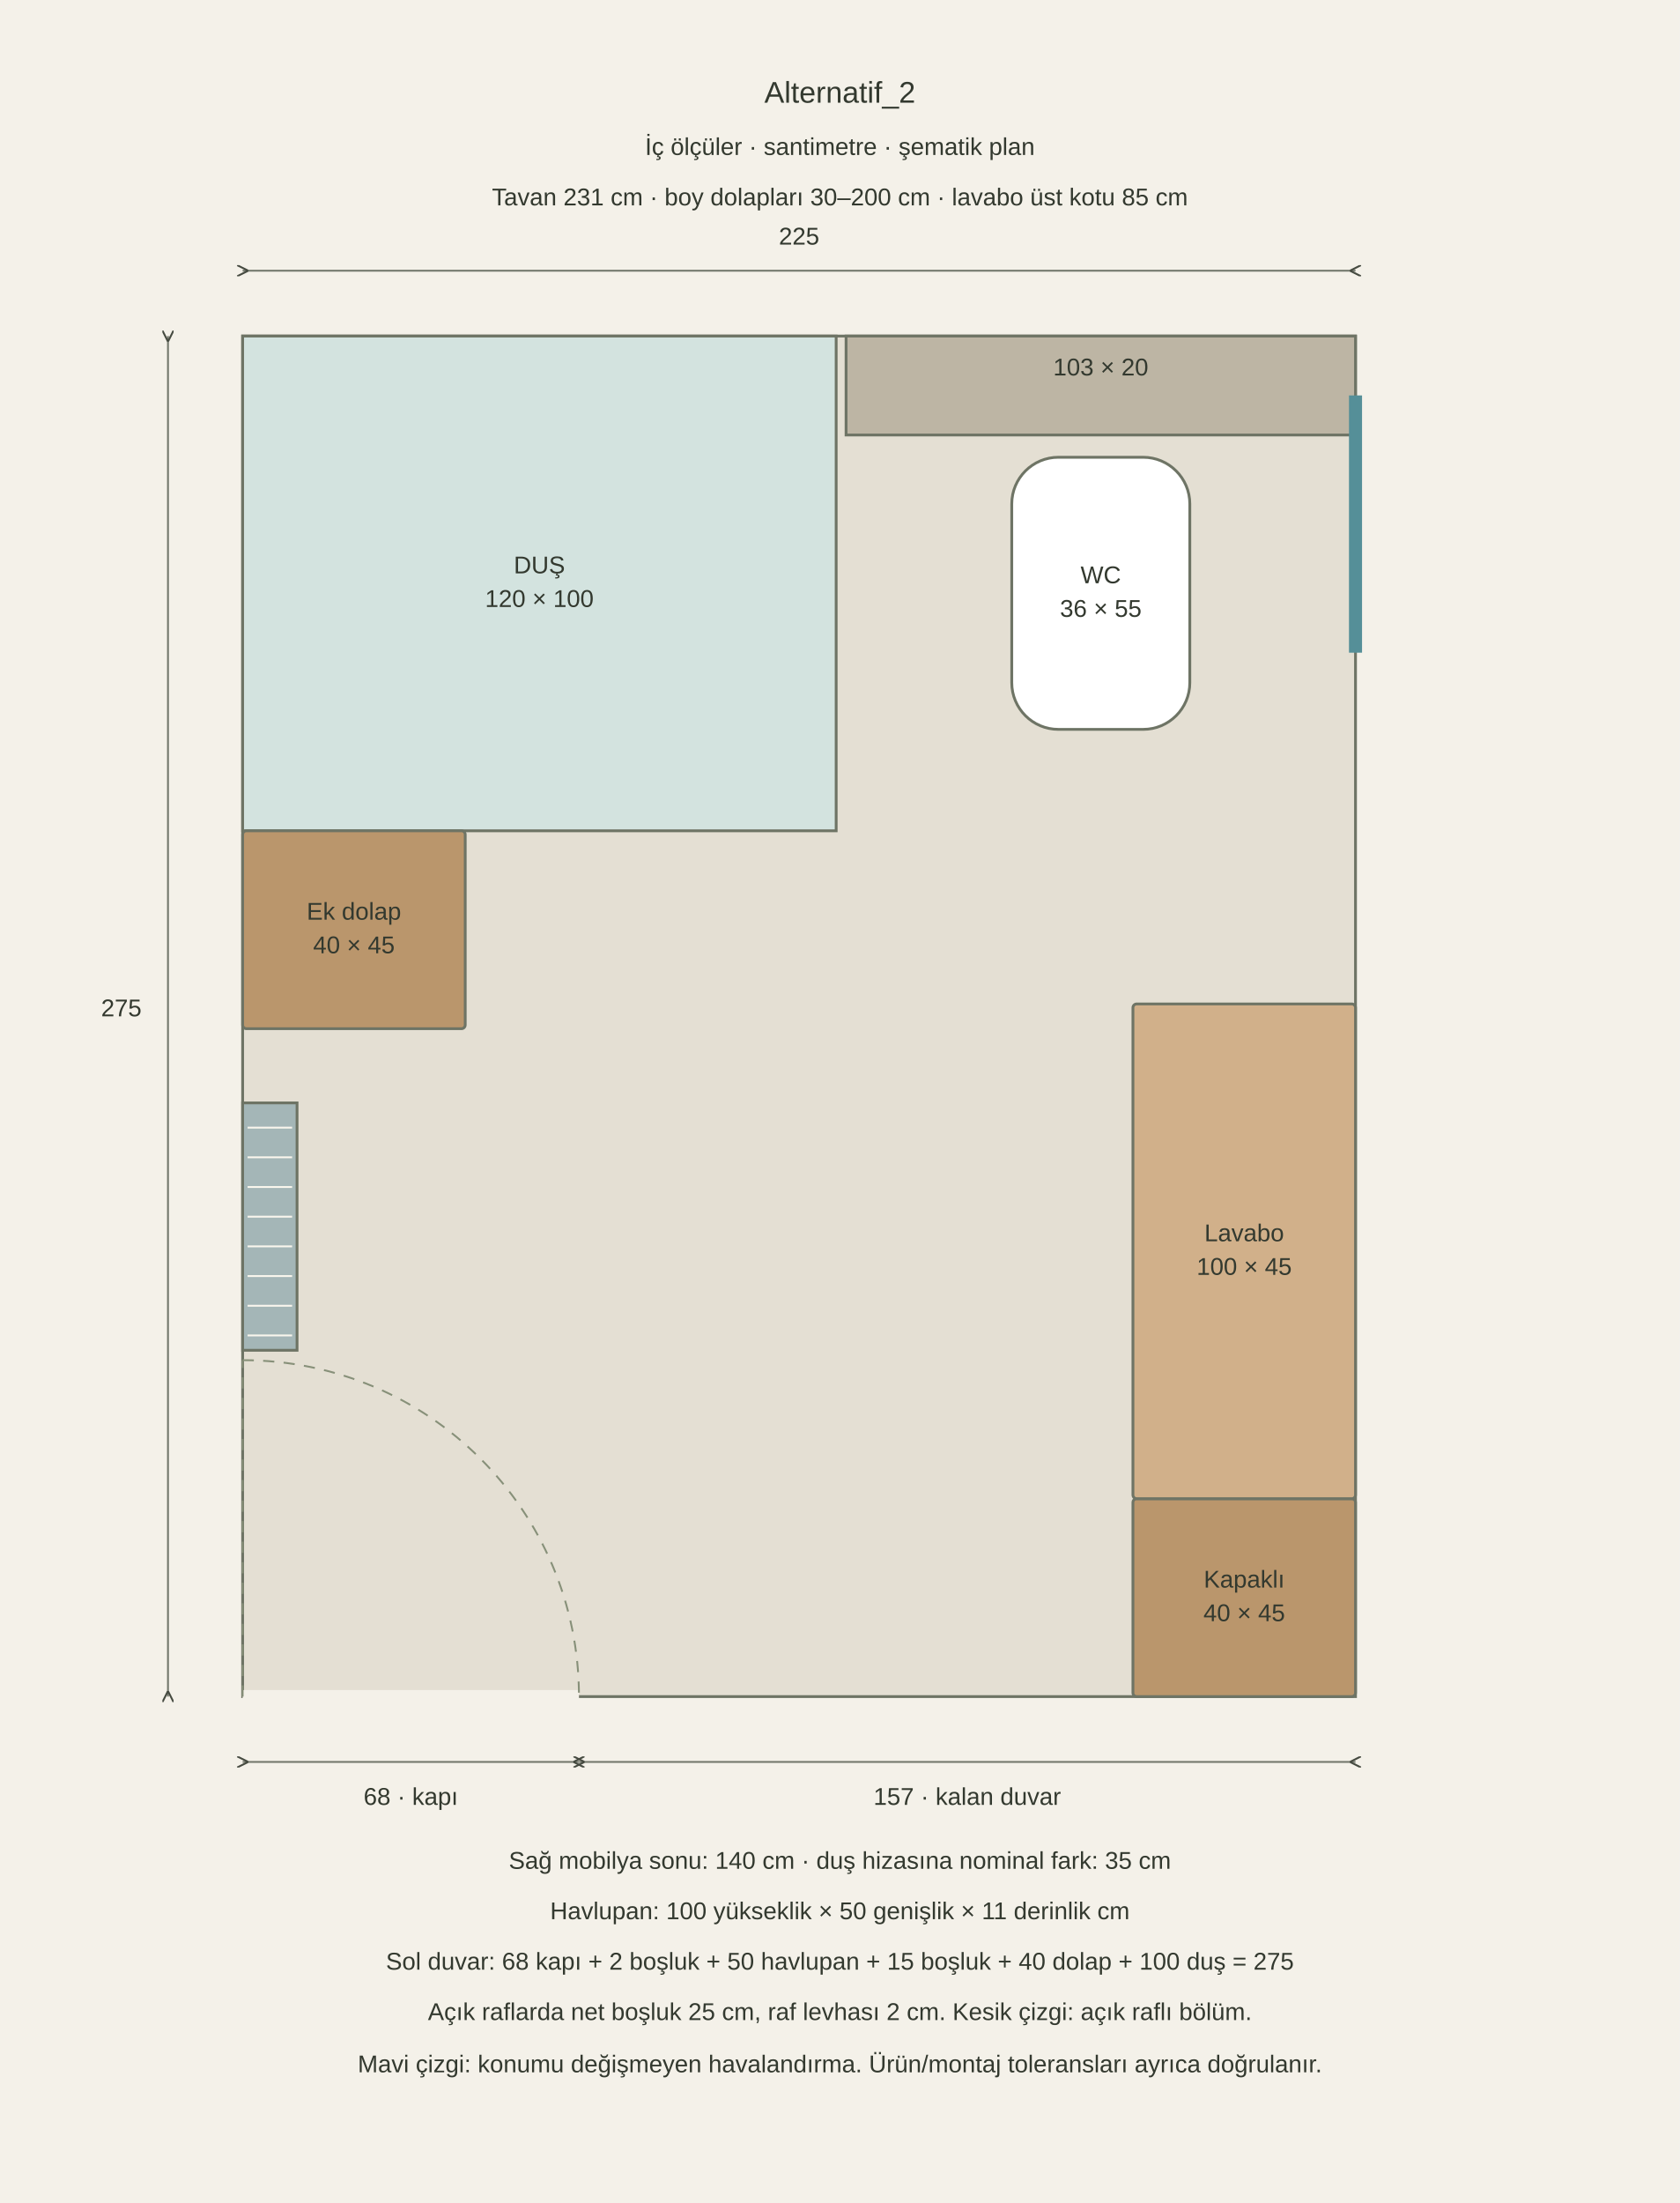
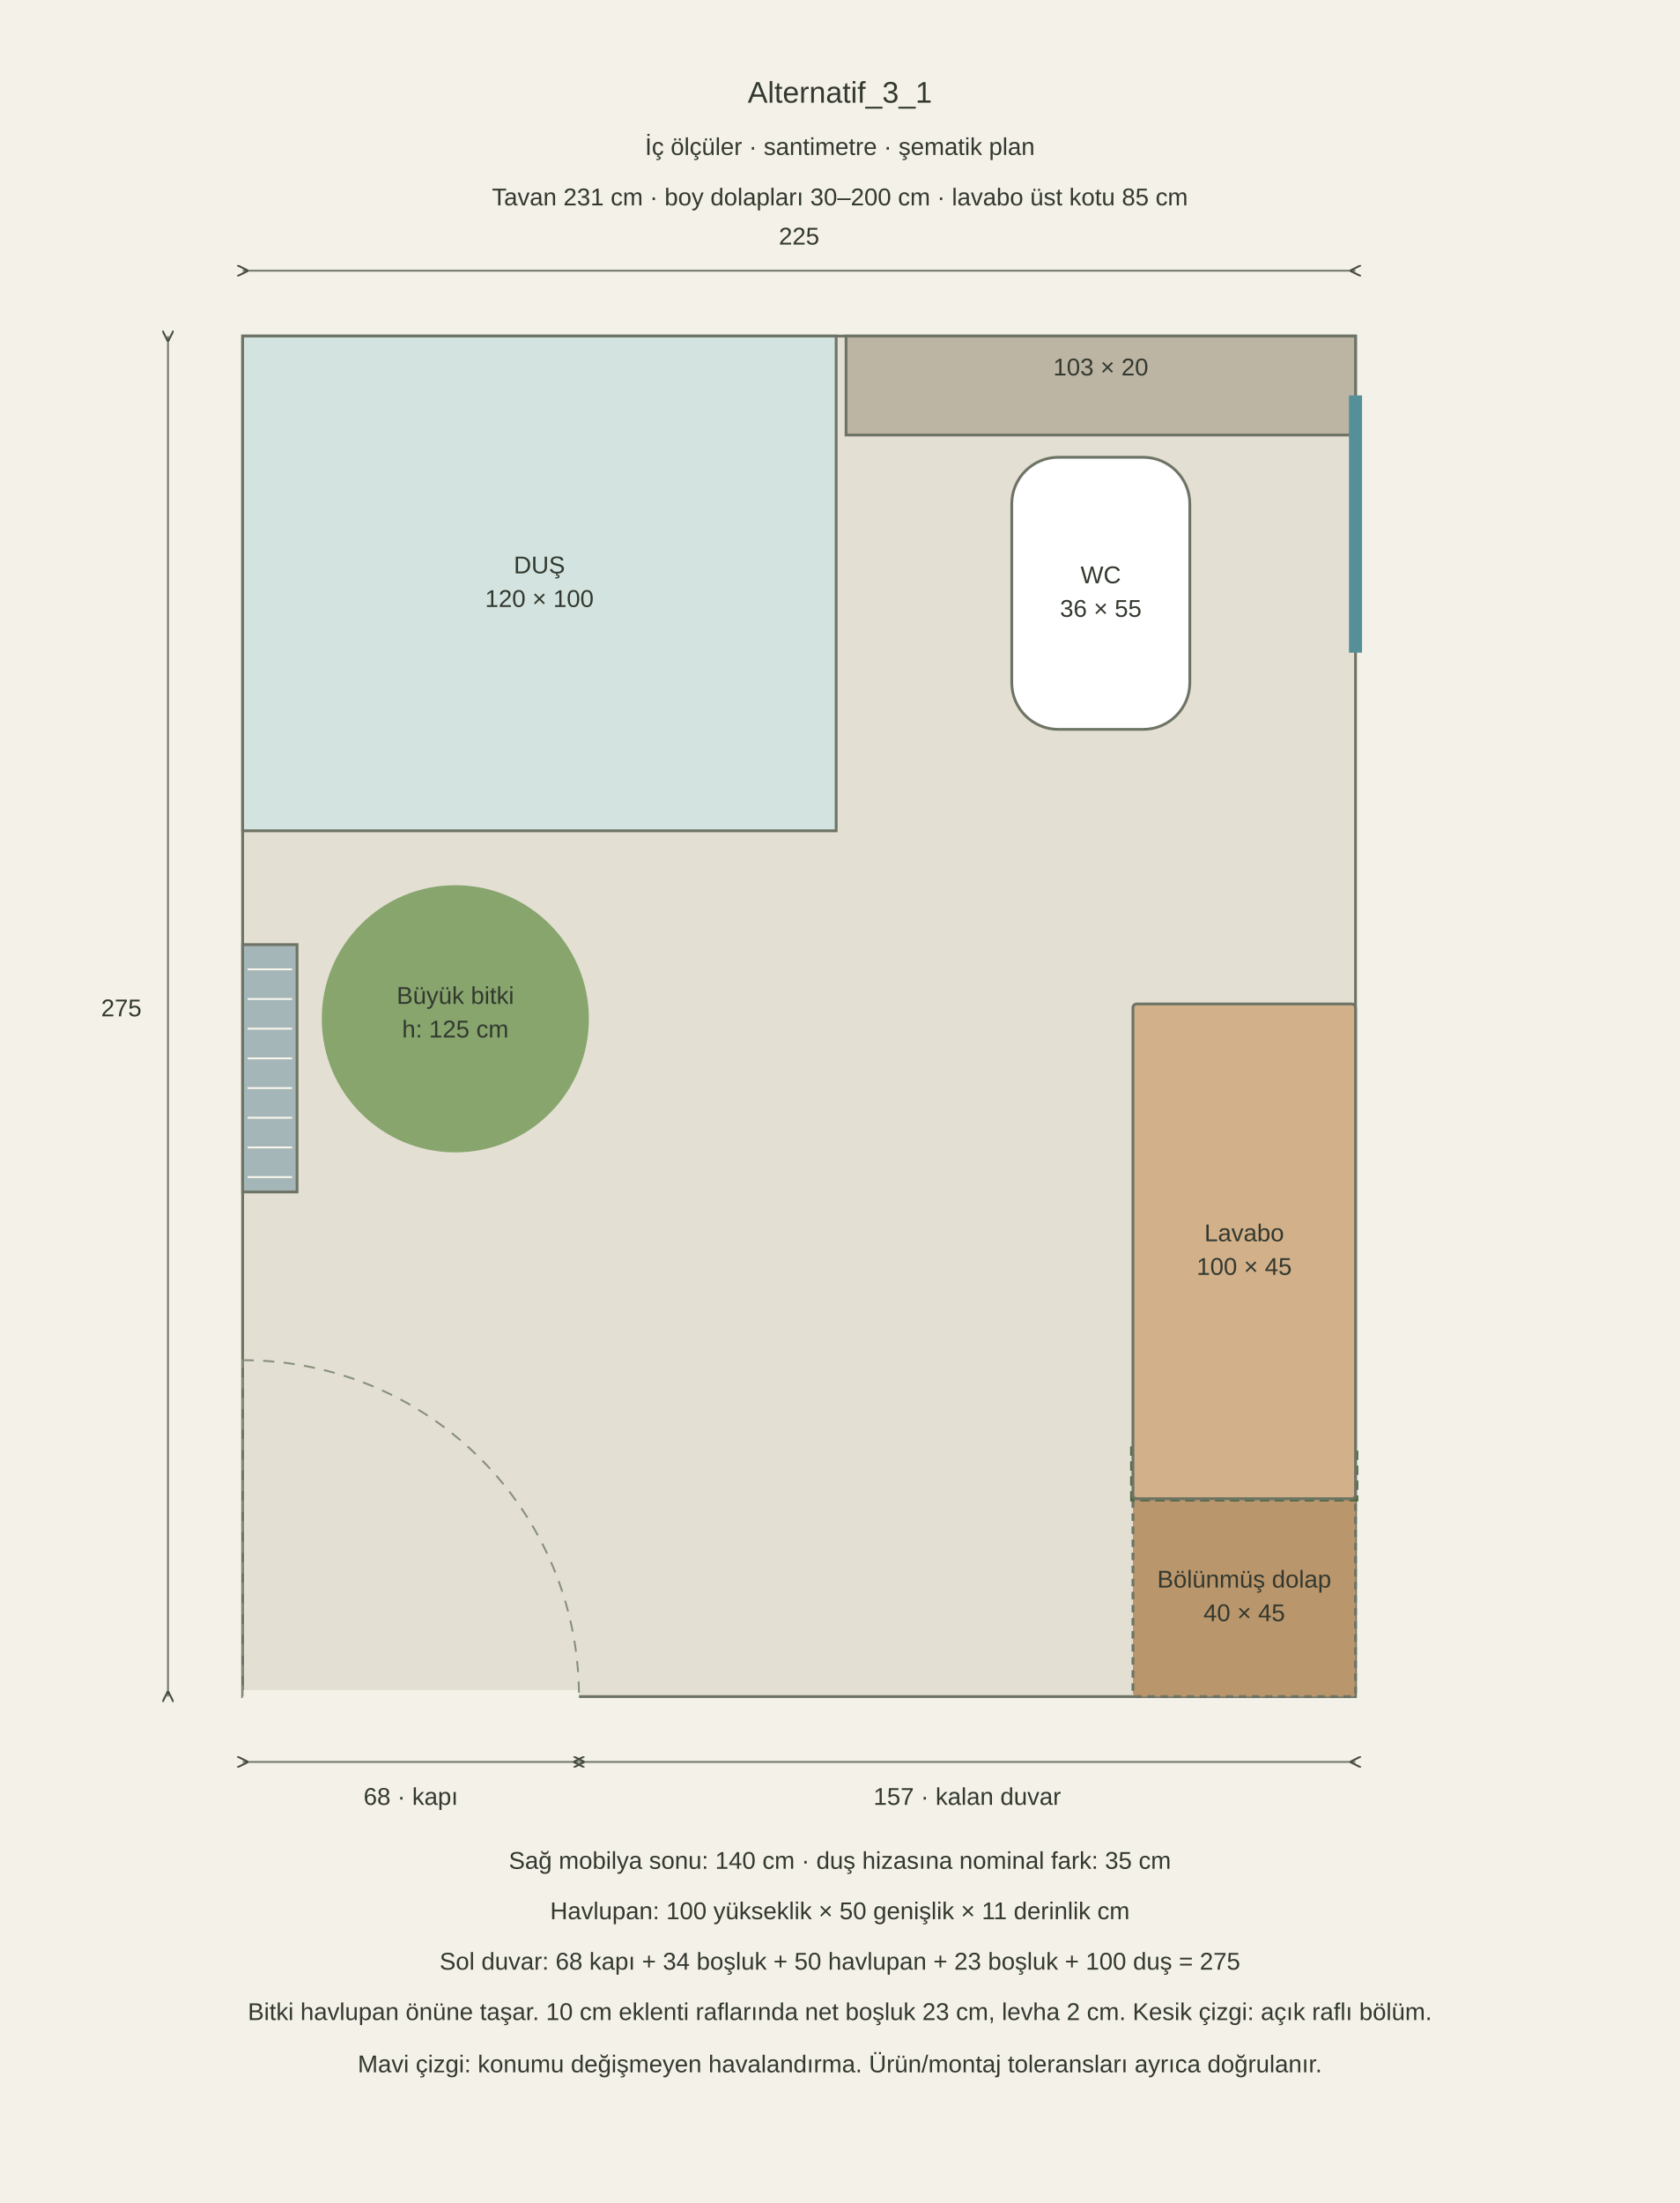
<svg xmlns="http://www.w3.org/2000/svg" width="900" height="1180" viewBox="0 0 900 1180">
  <defs>
    <marker id="arrow" markerWidth="6" markerHeight="6" refX="3" refY="3" orient="auto-start-reverse">
      <path d="M6 0L0 3L6 6" fill="none" stroke="#454a40" />
    </marker>
    <marker id="flow" markerWidth="6" markerHeight="6" refX="6" refY="3" orient="auto">
      <path d="M0 0L6 3L0 6" fill="#526943" />
    </marker>
  </defs>
  <style>text{font-family:Arial,sans-serif;fill:#33392f;font-size:16px}.small{font-size:13px}.dim{stroke:#74796d;stroke-width:1;marker-start:url(#arrow);marker-end:url(#arrow)}</style>
  <rect width="900" height="1180" fill="#f4f1e9" />
-   <text x="450" y="55" text-anchor="middle" class="">Alternatif_2</text>
+   <text x="450" y="55" text-anchor="middle" class="">Alternatif_3_1</text>
  <text x="450" y="83" text-anchor="middle" class="small">İç ölçüler · santimetre · şematik plan</text>
  <text x="450" y="110" text-anchor="middle" class="small">Tavan 231 cm · boy dolapları 30–200 cm · lavabo üst kotu 85 cm</text>
  <rect x="130.0" y="180.0" width="596.25" height="728.75" rx="0" fill="#e4dfd3" stroke="#6e7465" stroke-width="1.5" />
  <rect x="130.0" y="180.0" width="318.0" height="265.0" rx="0" fill="#d3e3df" stroke="#6e7465" stroke-width="1.5" />
  <text x="289.0" y="307.1" text-anchor="middle" class="small">DUŞ</text>
  <text x="289.0" y="325.1" text-anchor="middle" class="small">120 × 100</text>
  <rect x="453.3" y="180.0" width="272.95" height="53.0" rx="0" fill="#bdb5a4" stroke="#6e7465" stroke-width="1.5" />
  <text x="589.775" y="201.1" text-anchor="middle" class="small">103 × 20</text>
  <rect x="542.075" y="244.925" width="95.4" height="145.75" rx="25" fill="#fff" stroke="#6e7465" stroke-width="1.5" />
  <text x="589.775" y="312.4" text-anchor="middle" class="small">WC</text>
  <text x="589.775" y="330.4" text-anchor="middle" class="small">36 × 55</text>
-   <rect x="607.0" y="802.75" width="119.25" height="106.0" rx="2" fill="#ba966c" stroke="#6e7465" stroke-width="1.5" />
-   <text x="666.625" y="850.35" text-anchor="middle" class="small">Kapaklı</text>
+   <rect x="607.0" y="802.75" width="119.25" height="106.0" rx="2" fill="#ba966c" stroke="#6e7465" stroke-width="1.5" stroke-dasharray="4 3" />
+   <text x="666.625" y="850.35" text-anchor="middle" class="small">Bölünmüş dolap</text>
  <text x="666.625" y="868.35" text-anchor="middle" class="small">40 × 45</text>
+   <rect x="607.0" y="776.25" width="119.25" height="26.5" fill="none" stroke="#526943" stroke-width="3" stroke-dasharray="5 3" />
+   <text x="666.625" y="794.5" text-anchor="middle" class="small">10 cm raf</text>
  <rect x="607.0" y="537.75" width="119.25" height="265.0" rx="2" fill="#d1b08a" stroke="#6e7465" stroke-width="1.5" />
  <text x="666.625" y="664.85" text-anchor="middle" class="small">Lavabo</text>
  <text x="666.625" y="682.85" text-anchor="middle" class="small">100 × 45</text>
-   <rect x="130.0" y="590.75" width="29.15" height="132.5" rx="0" fill="#a4b6b7" stroke="#6e7465" stroke-width="1.5" />
-   <path d="M132.65,715.3H156.5" stroke="#f9f6ed" />
-   <path d="M132.65,699.4H156.5" stroke="#f9f6ed" />
-   <path d="M132.65,683.5H156.5" stroke="#f9f6ed" />
-   <path d="M132.65,667.6H156.5" stroke="#f9f6ed" />
-   <path d="M132.65,651.7H156.5" stroke="#f9f6ed" />
-   <path d="M132.65,635.8H156.5" stroke="#f9f6ed" />
-   <path d="M132.65,619.9H156.5" stroke="#f9f6ed" />
-   <path d="M132.65,604.0H156.5" stroke="#f9f6ed" />
-   <rect x="130.0" y="445.0" width="119.25" height="106.0" rx="2" fill="#ba966c" stroke="#6e7465" stroke-width="1.5" />
-   <text x="189.625" y="492.6" text-anchor="middle" class="small">Ek dolap</text>
-   <text x="189.625" y="510.6" text-anchor="middle" class="small">40 × 45</text>
+   <rect x="130.0" y="505.95" width="29.15" height="132.5" rx="0" fill="#a4b6b7" stroke="#6e7465" stroke-width="1.5" />
+   <path d="M132.65,630.5H156.5" stroke="#f9f6ed" />
+   <path d="M132.65,614.6H156.5" stroke="#f9f6ed" />
+   <path d="M132.65,598.7H156.5" stroke="#f9f6ed" />
+   <path d="M132.65,582.8H156.5" stroke="#f9f6ed" />
+   <path d="M132.65,566.9H156.5" stroke="#f9f6ed" />
+   <path d="M132.65,551.0H156.5" stroke="#f9f6ed" />
+   <path d="M132.65,535.1H156.5" stroke="#f9f6ed" />
+   <path d="M132.65,519.2H156.5" stroke="#f9f6ed" />
+   <circle cx="243.95" cy="545.7" r="71.55" fill="#709654" fill-opacity=".8" />
+   <text x="243.95" y="537.7" text-anchor="middle" class="small">Büyük bitki</text>
+   <text x="243.95" y="555.7" text-anchor="middle" class="small">h: 125 cm</text>
  <path d="M130.0,908.75H310.2" stroke="#f4f1e9" stroke-width="7" />
  <path d="M130.0,908.75V728.55 M130.0,728.55 A180.2,180.2 0 0 1 310.2,908.75" stroke="#879079" stroke-dasharray="6 5" fill="none" />
  <path d="M130.0,145.0L726.25,145.0" class="dim" />
  <text x="428.125" y="131.0" text-anchor="middle" class="small">225</text>
  <path d="M90.0,908.75L90.0,180.0" class="dim" />
  <text x="65.0" y="544.375" text-anchor="middle" class="small">275</text>
  <path d="M130.0,943.75L310.2,943.75" class="dim" />
  <text x="220.1" y="966.75" text-anchor="middle" class="small">68 · kapı</text>
  <path d="M310.2,943.75L726.25,943.75" class="dim" />
  <text x="518.225" y="966.75" text-anchor="middle" class="small">157 · kalan duvar</text>
  <path d="M726.25,349.6V211.8" stroke="#558f98" stroke-width="7" />
  <text x="450" y="1001" text-anchor="middle" class="small">Sağ mobilya sonu: 140 cm · duş hizasına nominal fark: 35 cm</text>
  <text x="450" y="1028" text-anchor="middle" class="small">Havlupan: 100 yükseklik × 50 genişlik × 11 derinlik cm</text>
-   <text x="450" y="1055" text-anchor="middle" class="small">Sol duvar: 68 kapı + 2 boşluk + 50 havlupan + 15 boşluk + 40 dolap + 100 duş = 275</text>
-   <text x="450" y="1082" text-anchor="middle" class="small">Açık raflarda net boşluk 25 cm, raf levhası 2 cm. Kesik çizgi: açık raflı bölüm.</text>
+   <text x="450" y="1055" text-anchor="middle" class="small">Sol duvar: 68 kapı + 34 boşluk + 50 havlupan + 23 boşluk + 100 duş = 275</text>
+   <text x="450" y="1082" text-anchor="middle" class="small">Bitki havlupan önüne taşar. 10 cm eklenti raflarında net boşluk 23 cm, levha 2 cm. Kesik çizgi: açık raflı bölüm.</text>
  <text x="450" y="1110" text-anchor="middle" class="small">Mavi çizgi: konumu değişmeyen havalandırma. Ürün/montaj toleransları ayrıca doğrulanır.</text>
</svg>
